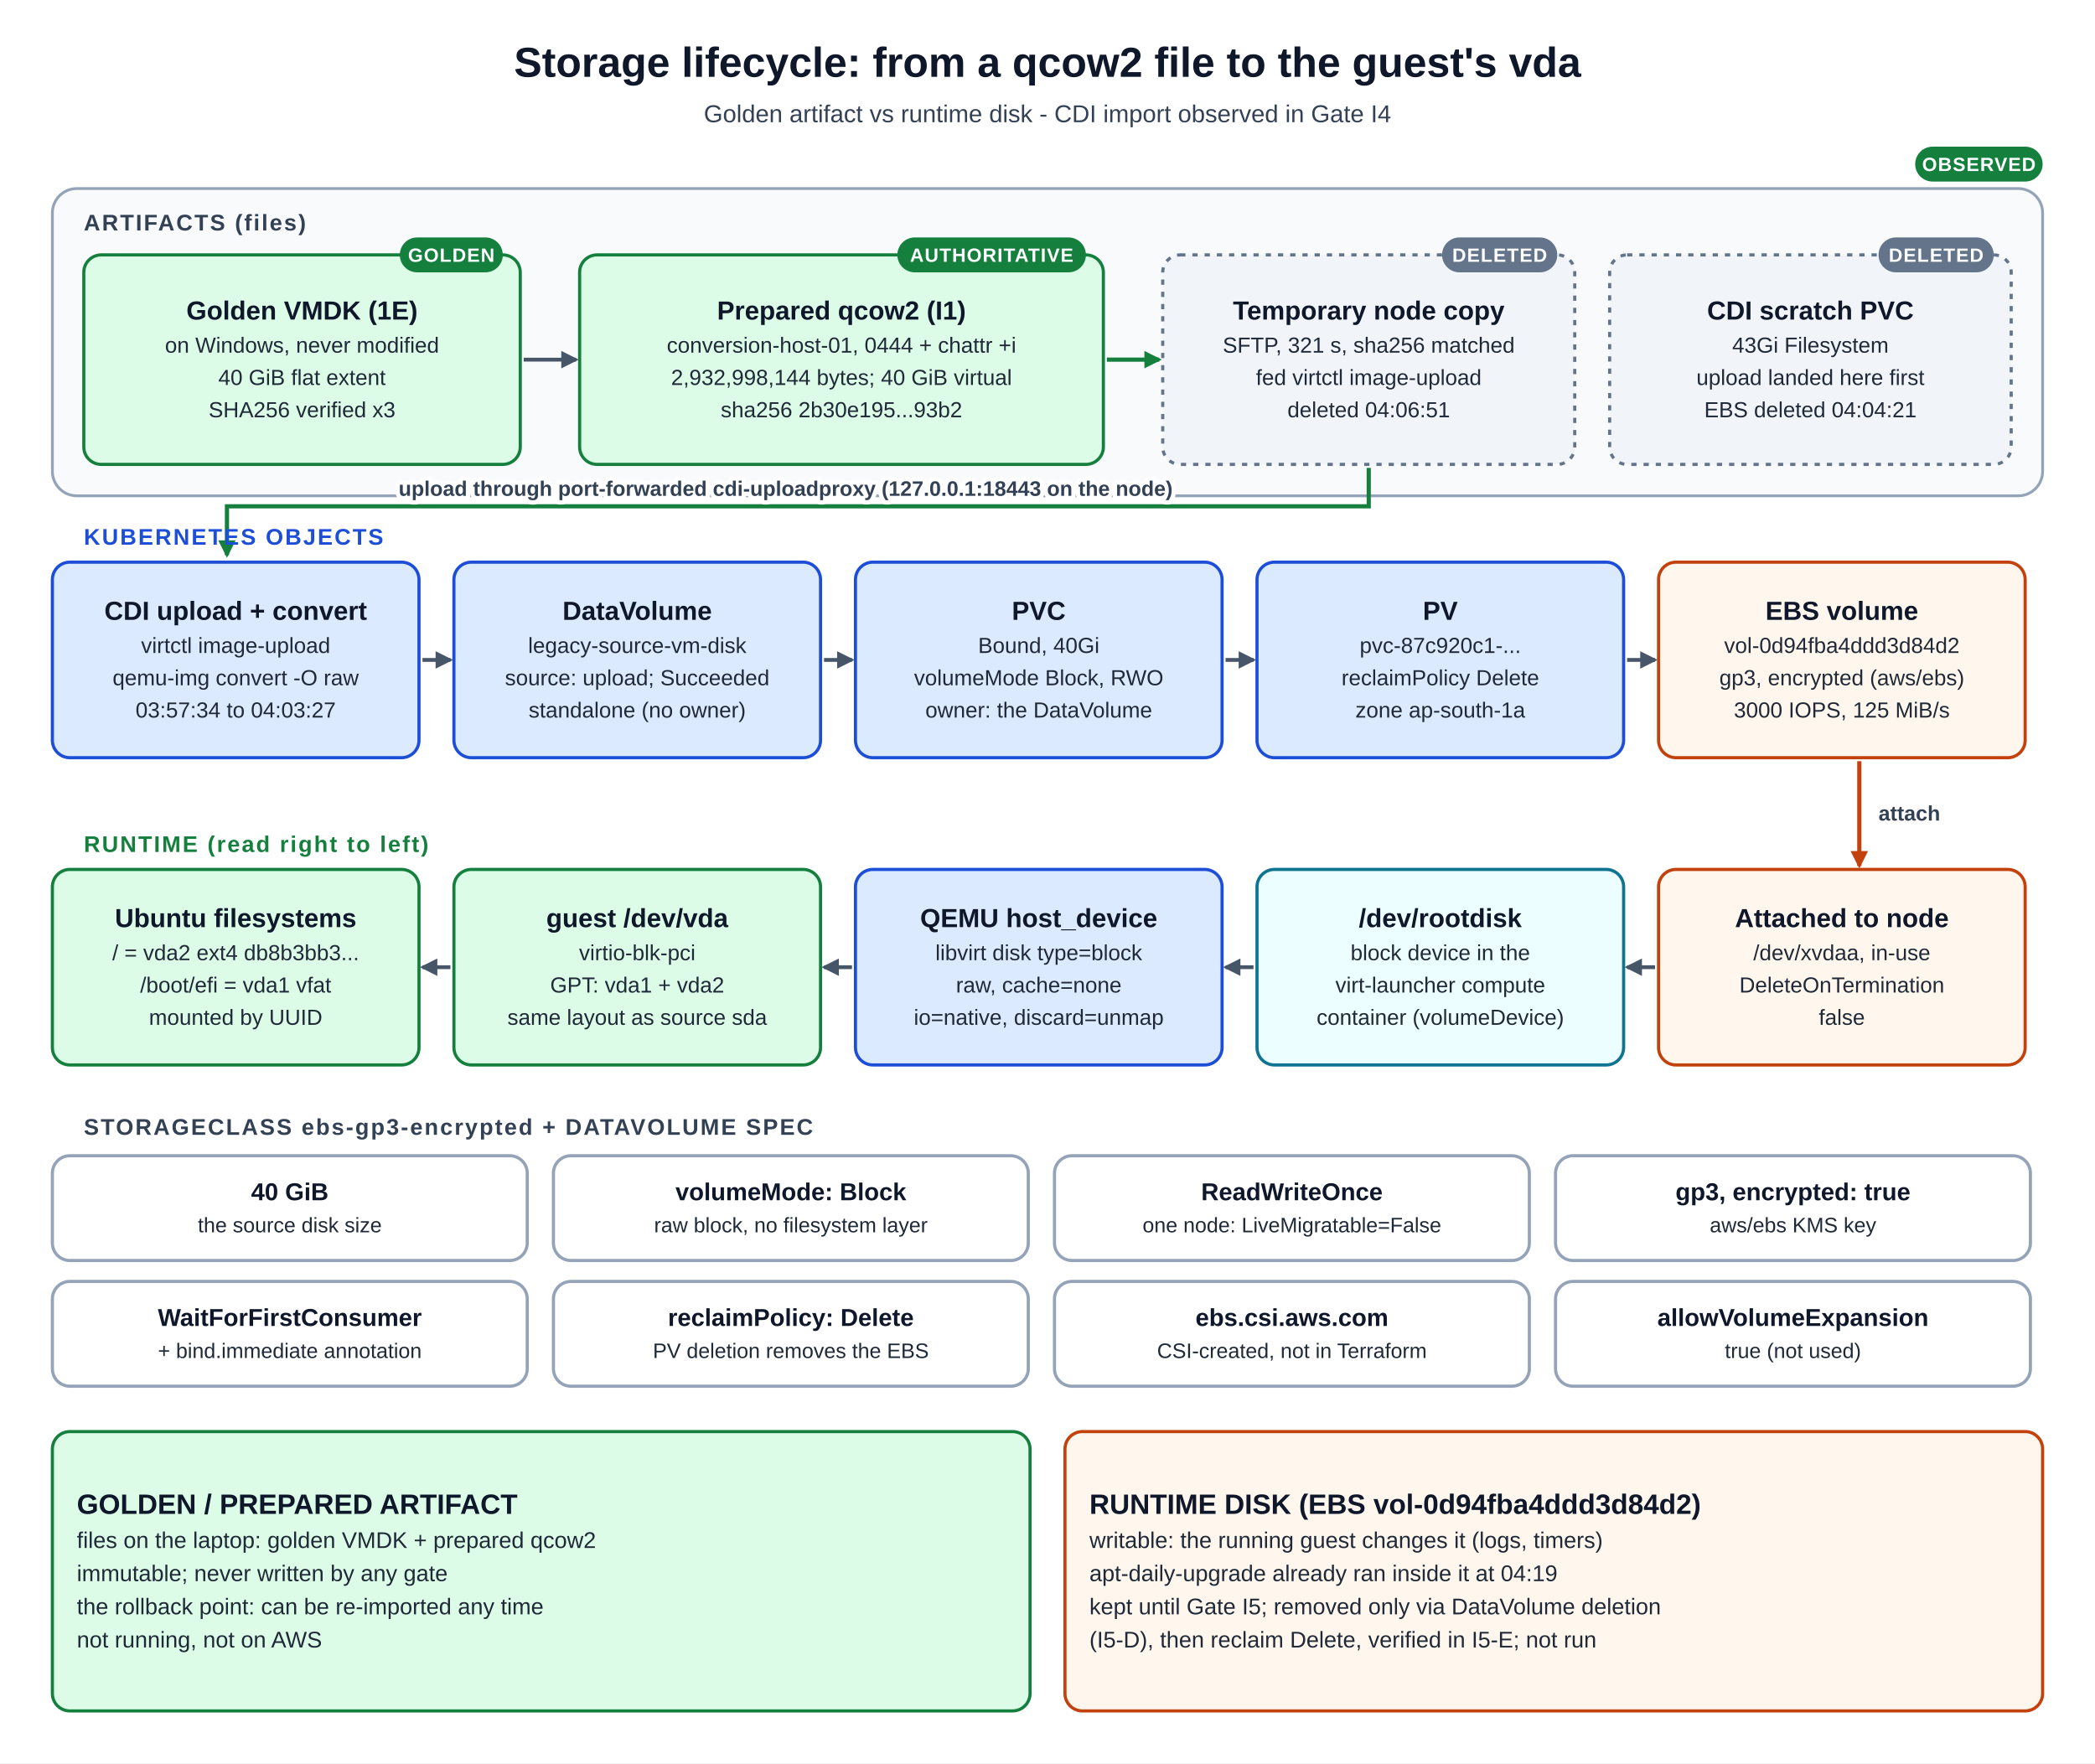
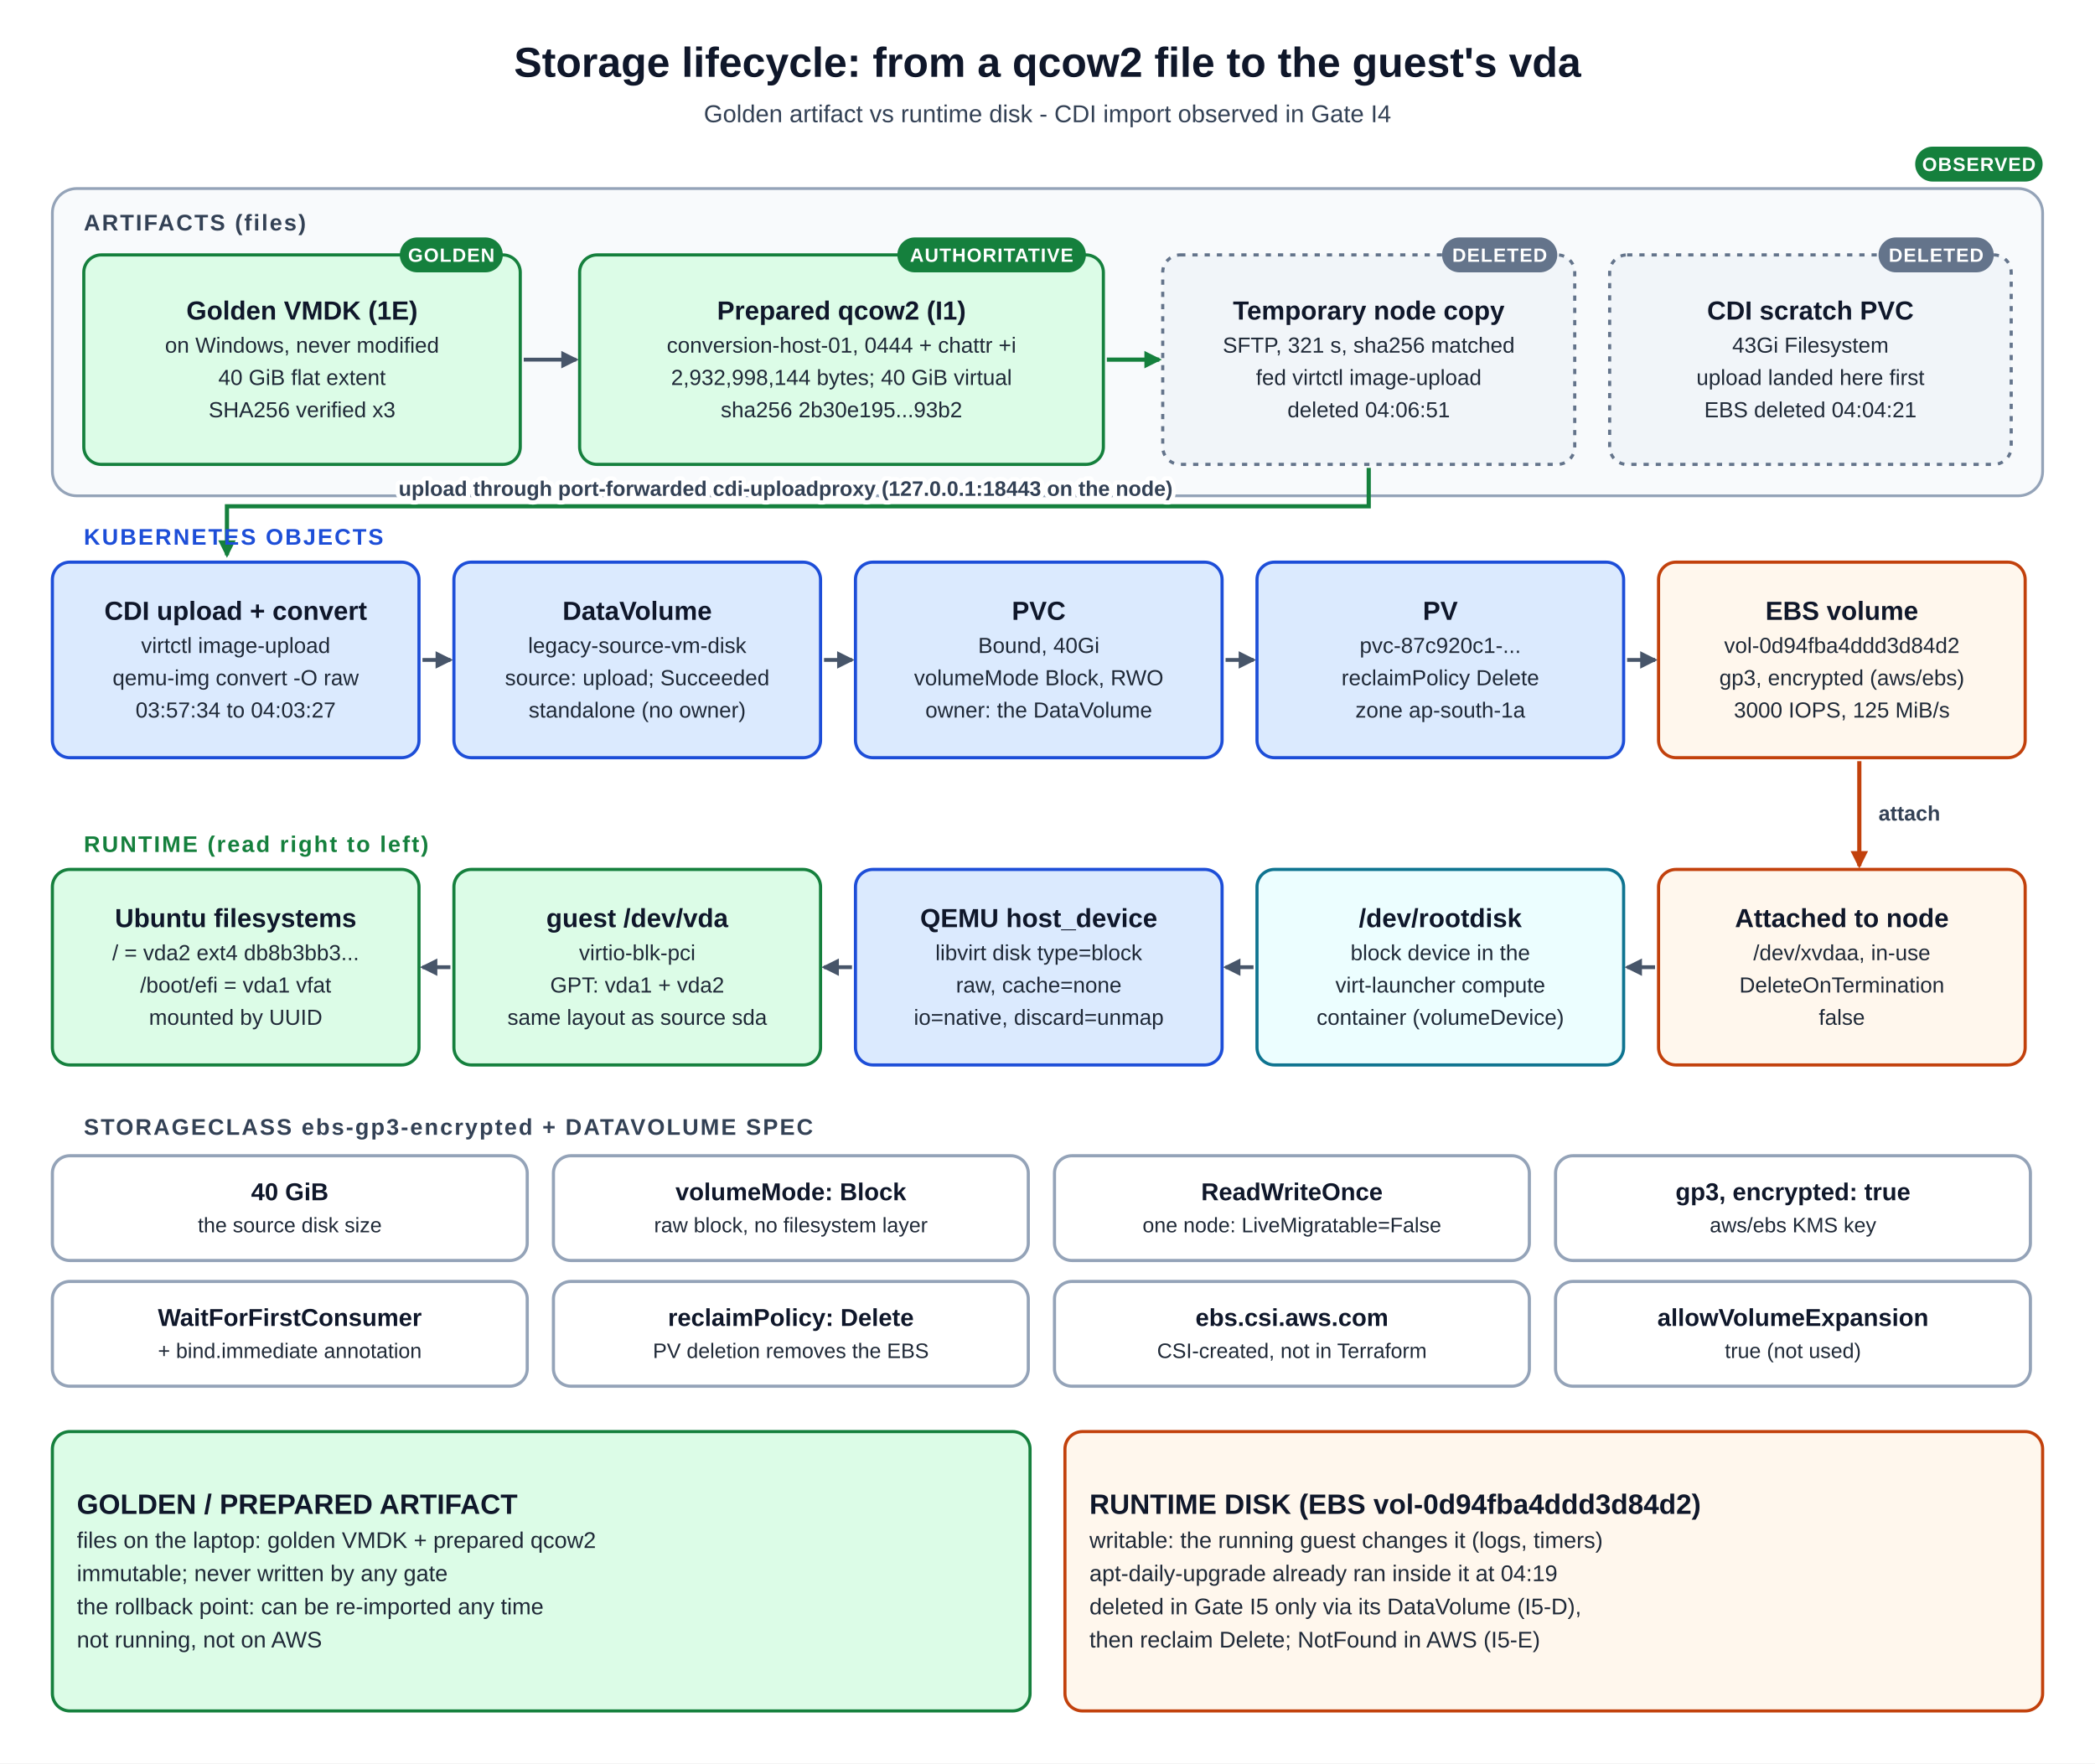
<svg xmlns="http://www.w3.org/2000/svg" width="1200" height="1010" viewBox="0 0 1200 1010" role="img" aria-labelledby="title desc">
  <style>
    text { font-family: 'Segoe UI', Arial, sans-serif; }
    .h { font-size: 24px; font-weight: 700; fill: #0f172a; }
    .h2 { font-size: 17px; font-weight: 700; fill: #0f172a; }
    .sub { font-size: 14px; fill: #334155; }
    .t { font-weight: 600; fill: #0f172a; }
    .s { fill: #1f2937; }
    .xs { font-size: 12px; fill: #334155; }
    .lab { font-size: 13px; font-weight: 700; fill: #334155; letter-spacing: 1px; }
    .pill { font-size: 11px; font-weight: 700; fill: #ffffff; letter-spacing: 0.5px; }
    .halo { paint-order: stroke; stroke: #ffffff; stroke-width: 5px; stroke-linejoin: round; }
  </style>
  <defs>
    <marker id="m15803d" markerWidth="10" markerHeight="10" refX="8.5" refY="5" orient="auto" markerUnits="userSpaceOnUse">
      <path d="M0,0 L10,5 L0,10 z" fill="#15803d" />
    </marker>
    <marker id="m475569" markerWidth="10" markerHeight="10" refX="8.5" refY="5" orient="auto" markerUnits="userSpaceOnUse">
      <path d="M0,0 L10,5 L0,10 z" fill="#475569" />
    </marker>
    <marker id="mc2410c" markerWidth="10" markerHeight="10" refX="8.5" refY="5" orient="auto" markerUnits="userSpaceOnUse">
      <path d="M0,0 L10,5 L0,10 z" fill="#c2410c" />
    </marker>
  </defs>
  <rect width="1200" height="1010" fill="#ffffff" />
  <text x="600.0" y="44" class="h" text-anchor="middle">Storage lifecycle: from a qcow2 file to the guest's vda</text>
  <text x="600.0" y="70" class="sub" text-anchor="middle">Golden artifact vs runtime disk - CDI import observed in Gate I4</text>
  <rect x="1097" y="84" width="73" height="20" rx="10.0" fill="#15803d" />
  <text x="1133.5" y="97.96" class="pill" text-anchor="middle" style="font-size:11px">OBSERVED</text>
  <rect x="30" y="108" width="1140" height="176" rx="14" fill="#f8fafc" stroke="#94a3b8" stroke-width="1.6" />
  <text x="48" y="132" class="lab" text-anchor="start">ARTIFACTS (files)</text>
  <rect x="48" y="146" width="250" height="120" rx="10" fill="#dcfce7" stroke="#15803d" stroke-width="1.8" />
  <text x="173.0" y="183.05" class="t" text-anchor="middle" style="font-size:15px">Golden VMDK (1E)</text>
  <text x="173.0" y="202.0" class="s" text-anchor="middle" style="font-size:12.5px">on Windows, never modified</text>
  <text x="173.0" y="220.5" class="s" text-anchor="middle" style="font-size:12.5px">40 GiB flat extent</text>
  <text x="173.0" y="239.0" class="s" text-anchor="middle" style="font-size:12.5px">SHA256 verified x3</text>
  <rect x="229" y="136" width="59" height="20" rx="10.0" fill="#15803d" />
  <text x="258.5" y="149.96" class="pill" text-anchor="middle" style="font-size:11px">GOLDEN</text>
  <path d="M300,206 L330,206" fill="none" stroke="#475569" stroke-width="2.2" marker-end="url(#m475569)" />
  <rect x="332" y="146" width="300" height="120" rx="10" fill="#dcfce7" stroke="#15803d" stroke-width="1.8" />
  <text x="482.0" y="183.05" class="t" text-anchor="middle" style="font-size:15px">Prepared qcow2 (I1)</text>
  <text x="482.0" y="202.0" class="s" text-anchor="middle" style="font-size:12.5px">conversion-host-01, 0444 + chattr +i</text>
  <text x="482.0" y="220.5" class="s" text-anchor="middle" style="font-size:12.5px">2,932,998,144 bytes; 40 GiB virtual</text>
  <text x="482.0" y="239.0" class="s" text-anchor="middle" style="font-size:12.5px">sha256 2b30e195...93b2</text>
  <rect x="514" y="136" width="108" height="20" rx="10.0" fill="#15803d" />
  <text x="568.0" y="149.96" class="pill" text-anchor="middle" style="font-size:11px">AUTHORITATIVE</text>
  <path d="M634,206 L664,206" fill="none" stroke="#15803d" stroke-width="2.4" marker-end="url(#m15803d)" />
  <rect x="666" y="146" width="236" height="120" rx="10" fill="#f1f5f9" stroke="#64748b" stroke-width="1.8" stroke-dasharray="3 4" />
  <text x="784.0" y="183.05" class="t" text-anchor="middle" style="font-size:15px">Temporary node copy</text>
  <text x="784.0" y="202.0" class="s" text-anchor="middle" style="font-size:12.5px">SFTP, 321 s, sha256 matched</text>
  <text x="784.0" y="220.5" class="s" text-anchor="middle" style="font-size:12.5px">fed virtctl image-upload</text>
  <text x="784.0" y="239.0" class="s" text-anchor="middle" style="font-size:12.5px">deleted 04:06:51</text>
  <rect x="826" y="136" width="66" height="20" rx="10.0" fill="#64748b" />
  <text x="859.0" y="149.96" class="pill" text-anchor="middle" style="font-size:11px">DELETED</text>
  <rect x="922" y="146" width="230" height="120" rx="10" fill="#f1f5f9" stroke="#64748b" stroke-width="1.8" stroke-dasharray="3 4" />
  <text x="1037.0" y="183.05" class="t" text-anchor="middle" style="font-size:15px">CDI scratch PVC</text>
  <text x="1037.0" y="202.0" class="s" text-anchor="middle" style="font-size:12.5px">43Gi Filesystem</text>
  <text x="1037.0" y="220.5" class="s" text-anchor="middle" style="font-size:12.5px">upload landed here first</text>
  <text x="1037.0" y="239.0" class="s" text-anchor="middle" style="font-size:12.5px">EBS deleted 04:04:21</text>
  <rect x="1076" y="136" width="66" height="20" rx="10.0" fill="#64748b" />
  <text x="1109.0" y="149.96" class="pill" text-anchor="middle" style="font-size:11px">DELETED</text>
  <path d="M784,268 L784,290 L130,290 L130,318" fill="none" stroke="#15803d" stroke-width="2.4" marker-end="url(#m15803d)" />
  <text x="450" y="284" class="xs halo" text-anchor="middle" style="font-weight:700">upload through port-forwarded cdi-uploadproxy (127.0.0.1:18443 on the node)</text>
  <text x="48" y="312" class="lab" text-anchor="start" style="fill:#1d4ed8">KUBERNETES OBJECTS</text>
  <rect x="30" y="322" width="210" height="112" rx="10" fill="#dbeafe" stroke="#1d4ed8" stroke-width="1.8" />
  <text x="135.0" y="355.05" class="t" text-anchor="middle" style="font-size:15px">CDI upload + convert</text>
  <text x="135.0" y="374.0" class="s" text-anchor="middle" style="font-size:12.5px">virtctl image-upload</text>
  <text x="135.0" y="392.5" class="s" text-anchor="middle" style="font-size:12.5px">qemu-img convert -O raw</text>
  <text x="135.0" y="411.0" class="s" text-anchor="middle" style="font-size:12.5px">03:57:34 to 04:03:27</text>
  <path d="M242,378 L258,378" fill="none" stroke="#475569" stroke-width="2.2" marker-end="url(#m475569)" />
  <rect x="260" y="322" width="210" height="112" rx="10" fill="#dbeafe" stroke="#1d4ed8" stroke-width="1.8" />
  <text x="365.0" y="355.05" class="t" text-anchor="middle" style="font-size:15px">DataVolume</text>
  <text x="365.0" y="374.0" class="s" text-anchor="middle" style="font-size:12.5px">legacy-source-vm-disk</text>
  <text x="365.0" y="392.5" class="s" text-anchor="middle" style="font-size:12.5px">source: upload; Succeeded</text>
  <text x="365.0" y="411.0" class="s" text-anchor="middle" style="font-size:12.5px">standalone (no owner)</text>
  <path d="M472,378 L488,378" fill="none" stroke="#475569" stroke-width="2.2" marker-end="url(#m475569)" />
  <rect x="490" y="322" width="210" height="112" rx="10" fill="#dbeafe" stroke="#1d4ed8" stroke-width="1.8" />
  <text x="595.0" y="355.05" class="t" text-anchor="middle" style="font-size:15px">PVC</text>
  <text x="595.0" y="374.0" class="s" text-anchor="middle" style="font-size:12.5px">Bound, 40Gi</text>
  <text x="595.0" y="392.5" class="s" text-anchor="middle" style="font-size:12.5px">volumeMode Block, RWO</text>
  <text x="595.0" y="411.0" class="s" text-anchor="middle" style="font-size:12.5px">owner: the DataVolume</text>
  <path d="M702,378 L718,378" fill="none" stroke="#475569" stroke-width="2.2" marker-end="url(#m475569)" />
  <rect x="720" y="322" width="210" height="112" rx="10" fill="#dbeafe" stroke="#1d4ed8" stroke-width="1.8" />
  <text x="825.0" y="355.05" class="t" text-anchor="middle" style="font-size:15px">PV</text>
  <text x="825.0" y="374.0" class="s" text-anchor="middle" style="font-size:12.5px">pvc-87c920c1-...</text>
  <text x="825.0" y="392.5" class="s" text-anchor="middle" style="font-size:12.5px">reclaimPolicy Delete</text>
  <text x="825.0" y="411.0" class="s" text-anchor="middle" style="font-size:12.5px">zone ap-south-1a</text>
  <path d="M932,378 L948,378" fill="none" stroke="#475569" stroke-width="2.2" marker-end="url(#m475569)" />
  <rect x="950" y="322" width="210" height="112" rx="10" fill="#fff7ed" stroke="#c2410c" stroke-width="1.8" />
  <text x="1055.0" y="355.05" class="t" text-anchor="middle" style="font-size:15px">EBS volume</text>
  <text x="1055.0" y="374.0" class="s" text-anchor="middle" style="font-size:12.5px">vol-0d94fba4ddd3d84d2</text>
  <text x="1055.0" y="392.5" class="s" text-anchor="middle" style="font-size:12.5px">gp3, encrypted (aws/ebs)</text>
  <text x="1055.0" y="411.0" class="s" text-anchor="middle" style="font-size:12.5px">3000 IOPS, 125 MiB/s</text>
  <path d="M1065,436 L1065,496" fill="none" stroke="#c2410c" stroke-width="2.4" marker-end="url(#mc2410c)" />
  <text x="1076" y="470" class="xs halo" text-anchor="start" style="font-weight:700">attach</text>
  <text x="48" y="488" class="lab" text-anchor="start" style="fill:#15803d">RUNTIME (read right to left)</text>
  <rect x="30" y="498" width="210" height="112" rx="10" fill="#dcfce7" stroke="#15803d" stroke-width="1.8" />
  <text x="135.0" y="531.05" class="t" text-anchor="middle" style="font-size:15px">Ubuntu filesystems</text>
  <text x="135.0" y="550.0" class="s" text-anchor="middle" style="font-size:12.5px">/ = vda2 ext4 db8b3bb3...</text>
  <text x="135.0" y="568.5" class="s" text-anchor="middle" style="font-size:12.5px">/boot/efi = vda1 vfat</text>
  <text x="135.0" y="587.0" class="s" text-anchor="middle" style="font-size:12.5px">mounted by UUID</text>
  <path d="M258,554 L242,554" fill="none" stroke="#475569" stroke-width="2.2" marker-end="url(#m475569)" />
  <rect x="260" y="498" width="210" height="112" rx="10" fill="#dcfce7" stroke="#15803d" stroke-width="1.8" />
  <text x="365.0" y="531.05" class="t" text-anchor="middle" style="font-size:15px">guest /dev/vda</text>
  <text x="365.0" y="550.0" class="s" text-anchor="middle" style="font-size:12.5px">virtio-blk-pci</text>
  <text x="365.0" y="568.5" class="s" text-anchor="middle" style="font-size:12.5px">GPT: vda1 + vda2</text>
  <text x="365.0" y="587.0" class="s" text-anchor="middle" style="font-size:12.5px">same layout as source sda</text>
  <path d="M488,554 L472,554" fill="none" stroke="#475569" stroke-width="2.2" marker-end="url(#m475569)" />
  <rect x="490" y="498" width="210" height="112" rx="10" fill="#dbeafe" stroke="#1d4ed8" stroke-width="1.8" />
  <text x="595.0" y="531.05" class="t" text-anchor="middle" style="font-size:15px">QEMU host_device</text>
  <text x="595.0" y="550.0" class="s" text-anchor="middle" style="font-size:12.5px">libvirt disk type=block</text>
  <text x="595.0" y="568.5" class="s" text-anchor="middle" style="font-size:12.5px">raw, cache=none</text>
  <text x="595.0" y="587.0" class="s" text-anchor="middle" style="font-size:12.5px">io=native, discard=unmap</text>
  <path d="M718,554 L702,554" fill="none" stroke="#475569" stroke-width="2.2" marker-end="url(#m475569)" />
  <rect x="720" y="498" width="210" height="112" rx="10" fill="#ecfeff" stroke="#0e7490" stroke-width="1.8" />
  <text x="825.0" y="531.05" class="t" text-anchor="middle" style="font-size:15px">/dev/rootdisk</text>
  <text x="825.0" y="550.0" class="s" text-anchor="middle" style="font-size:12.5px">block device in the</text>
  <text x="825.0" y="568.5" class="s" text-anchor="middle" style="font-size:12.5px">virt-launcher compute</text>
  <text x="825.0" y="587.0" class="s" text-anchor="middle" style="font-size:12.5px">container (volumeDevice)</text>
  <path d="M948,554 L932,554" fill="none" stroke="#475569" stroke-width="2.2" marker-end="url(#m475569)" />
  <rect x="950" y="498" width="210" height="112" rx="10" fill="#fff7ed" stroke="#c2410c" stroke-width="1.8" />
  <text x="1055.0" y="531.05" class="t" text-anchor="middle" style="font-size:15px">Attached to node</text>
  <text x="1055.0" y="550.0" class="s" text-anchor="middle" style="font-size:12.5px">/dev/xvdaa, in-use</text>
  <text x="1055.0" y="568.5" class="s" text-anchor="middle" style="font-size:12.5px">DeleteOnTermination</text>
  <text x="1055.0" y="587.0" class="s" text-anchor="middle" style="font-size:12.5px">false</text>
  <text x="48" y="650" class="lab" text-anchor="start">STORAGECLASS ebs-gp3-encrypted + DATAVOLUME SPEC</text>
  <rect x="30" y="662" width="272" height="60" rx="10" fill="#ffffff" stroke="#94a3b8" stroke-width="1.8" />
  <text x="166.0" y="687.48" class="t" text-anchor="middle" style="font-size:14px">40 GiB</text>
  <text x="166.0" y="705.84" class="s" text-anchor="middle" style="font-size:12px">the source disk size</text>
  <rect x="317" y="662" width="272" height="60" rx="10" fill="#ffffff" stroke="#94a3b8" stroke-width="1.8" />
  <text x="453.0" y="687.48" class="t" text-anchor="middle" style="font-size:14px">volumeMode: Block</text>
  <text x="453.0" y="705.84" class="s" text-anchor="middle" style="font-size:12px">raw block, no filesystem layer</text>
  <rect x="604" y="662" width="272" height="60" rx="10" fill="#ffffff" stroke="#94a3b8" stroke-width="1.8" />
  <text x="740.0" y="687.48" class="t" text-anchor="middle" style="font-size:14px">ReadWriteOnce</text>
  <text x="740.0" y="705.84" class="s" text-anchor="middle" style="font-size:12px">one node: LiveMigratable=False</text>
  <rect x="891" y="662" width="272" height="60" rx="10" fill="#ffffff" stroke="#94a3b8" stroke-width="1.8" />
  <text x="1027.0" y="687.48" class="t" text-anchor="middle" style="font-size:14px">gp3, encrypted: true</text>
  <text x="1027.0" y="705.84" class="s" text-anchor="middle" style="font-size:12px">aws/ebs KMS key</text>
  <rect x="30" y="734" width="272" height="60" rx="10" fill="#ffffff" stroke="#94a3b8" stroke-width="1.8" />
  <text x="166.0" y="759.48" class="t" text-anchor="middle" style="font-size:14px">WaitForFirstConsumer</text>
  <text x="166.0" y="777.84" class="s" text-anchor="middle" style="font-size:12px">+ bind.immediate annotation</text>
  <rect x="317" y="734" width="272" height="60" rx="10" fill="#ffffff" stroke="#94a3b8" stroke-width="1.8" />
  <text x="453.0" y="759.48" class="t" text-anchor="middle" style="font-size:14px">reclaimPolicy: Delete</text>
  <text x="453.0" y="777.84" class="s" text-anchor="middle" style="font-size:12px">PV deletion removes the EBS</text>
  <rect x="604" y="734" width="272" height="60" rx="10" fill="#ffffff" stroke="#94a3b8" stroke-width="1.8" />
  <text x="740.0" y="759.48" class="t" text-anchor="middle" style="font-size:14px">ebs.csi.aws.com</text>
  <text x="740.0" y="777.84" class="s" text-anchor="middle" style="font-size:12px">CSI-created, not in Terraform</text>
  <rect x="891" y="734" width="272" height="60" rx="10" fill="#ffffff" stroke="#94a3b8" stroke-width="1.8" />
  <text x="1027.0" y="759.48" class="t" text-anchor="middle" style="font-size:14px">allowVolumeExpansion</text>
  <text x="1027.0" y="777.84" class="s" text-anchor="middle" style="font-size:12px">true (not used)</text>
  <rect x="30" y="820" width="560" height="160" rx="10" fill="#dcfce7" stroke="#15803d" stroke-width="1.8" />
  <text x="44" y="867.12" class="t" text-anchor="start" style="font-size:16px">GOLDEN / PREPARED ARTIFACT</text>
  <text x="44" y="886.66" class="s" text-anchor="start" style="font-size:13px">files on the laptop: golden VMDK + prepared qcow2</text>
  <text x="44" y="905.66" class="s" text-anchor="start" style="font-size:13px">immutable; never written by any gate</text>
  <text x="44" y="924.66" class="s" text-anchor="start" style="font-size:13px">the rollback point: can be re-imported any time</text>
  <text x="44" y="943.66" class="s" text-anchor="start" style="font-size:13px">not running, not on AWS</text>
  <rect x="610" y="820" width="560" height="160" rx="10" fill="#fff7ed" stroke="#c2410c" stroke-width="1.8" />
  <text x="624" y="867.12" class="t" text-anchor="start" style="font-size:16px">RUNTIME DISK (EBS vol-0d94fba4ddd3d84d2)</text>
  <text x="624" y="886.66" class="s" text-anchor="start" style="font-size:13px">writable: the running guest changes it (logs, timers)</text>
  <text x="624" y="905.66" class="s" text-anchor="start" style="font-size:13px">apt-daily-upgrade already ran inside it at 04:19</text>
-   <text x="624" y="924.66" class="s" text-anchor="start" style="font-size:13px">kept until Gate I5; removed only via DataVolume deletion</text>
-   <text x="624" y="943.66" class="s" text-anchor="start" style="font-size:13px">(I5-D), then reclaim Delete, verified in I5-E; not run</text>
+   <text x="624" y="924.66" class="s" text-anchor="start" style="font-size:13px">deleted in Gate I5 only via its DataVolume (I5-D),</text>
+   <text x="624" y="943.66" class="s" text-anchor="start" style="font-size:13px">then reclaim Delete; NotFound in AWS (I5-E)</text>
</svg>
